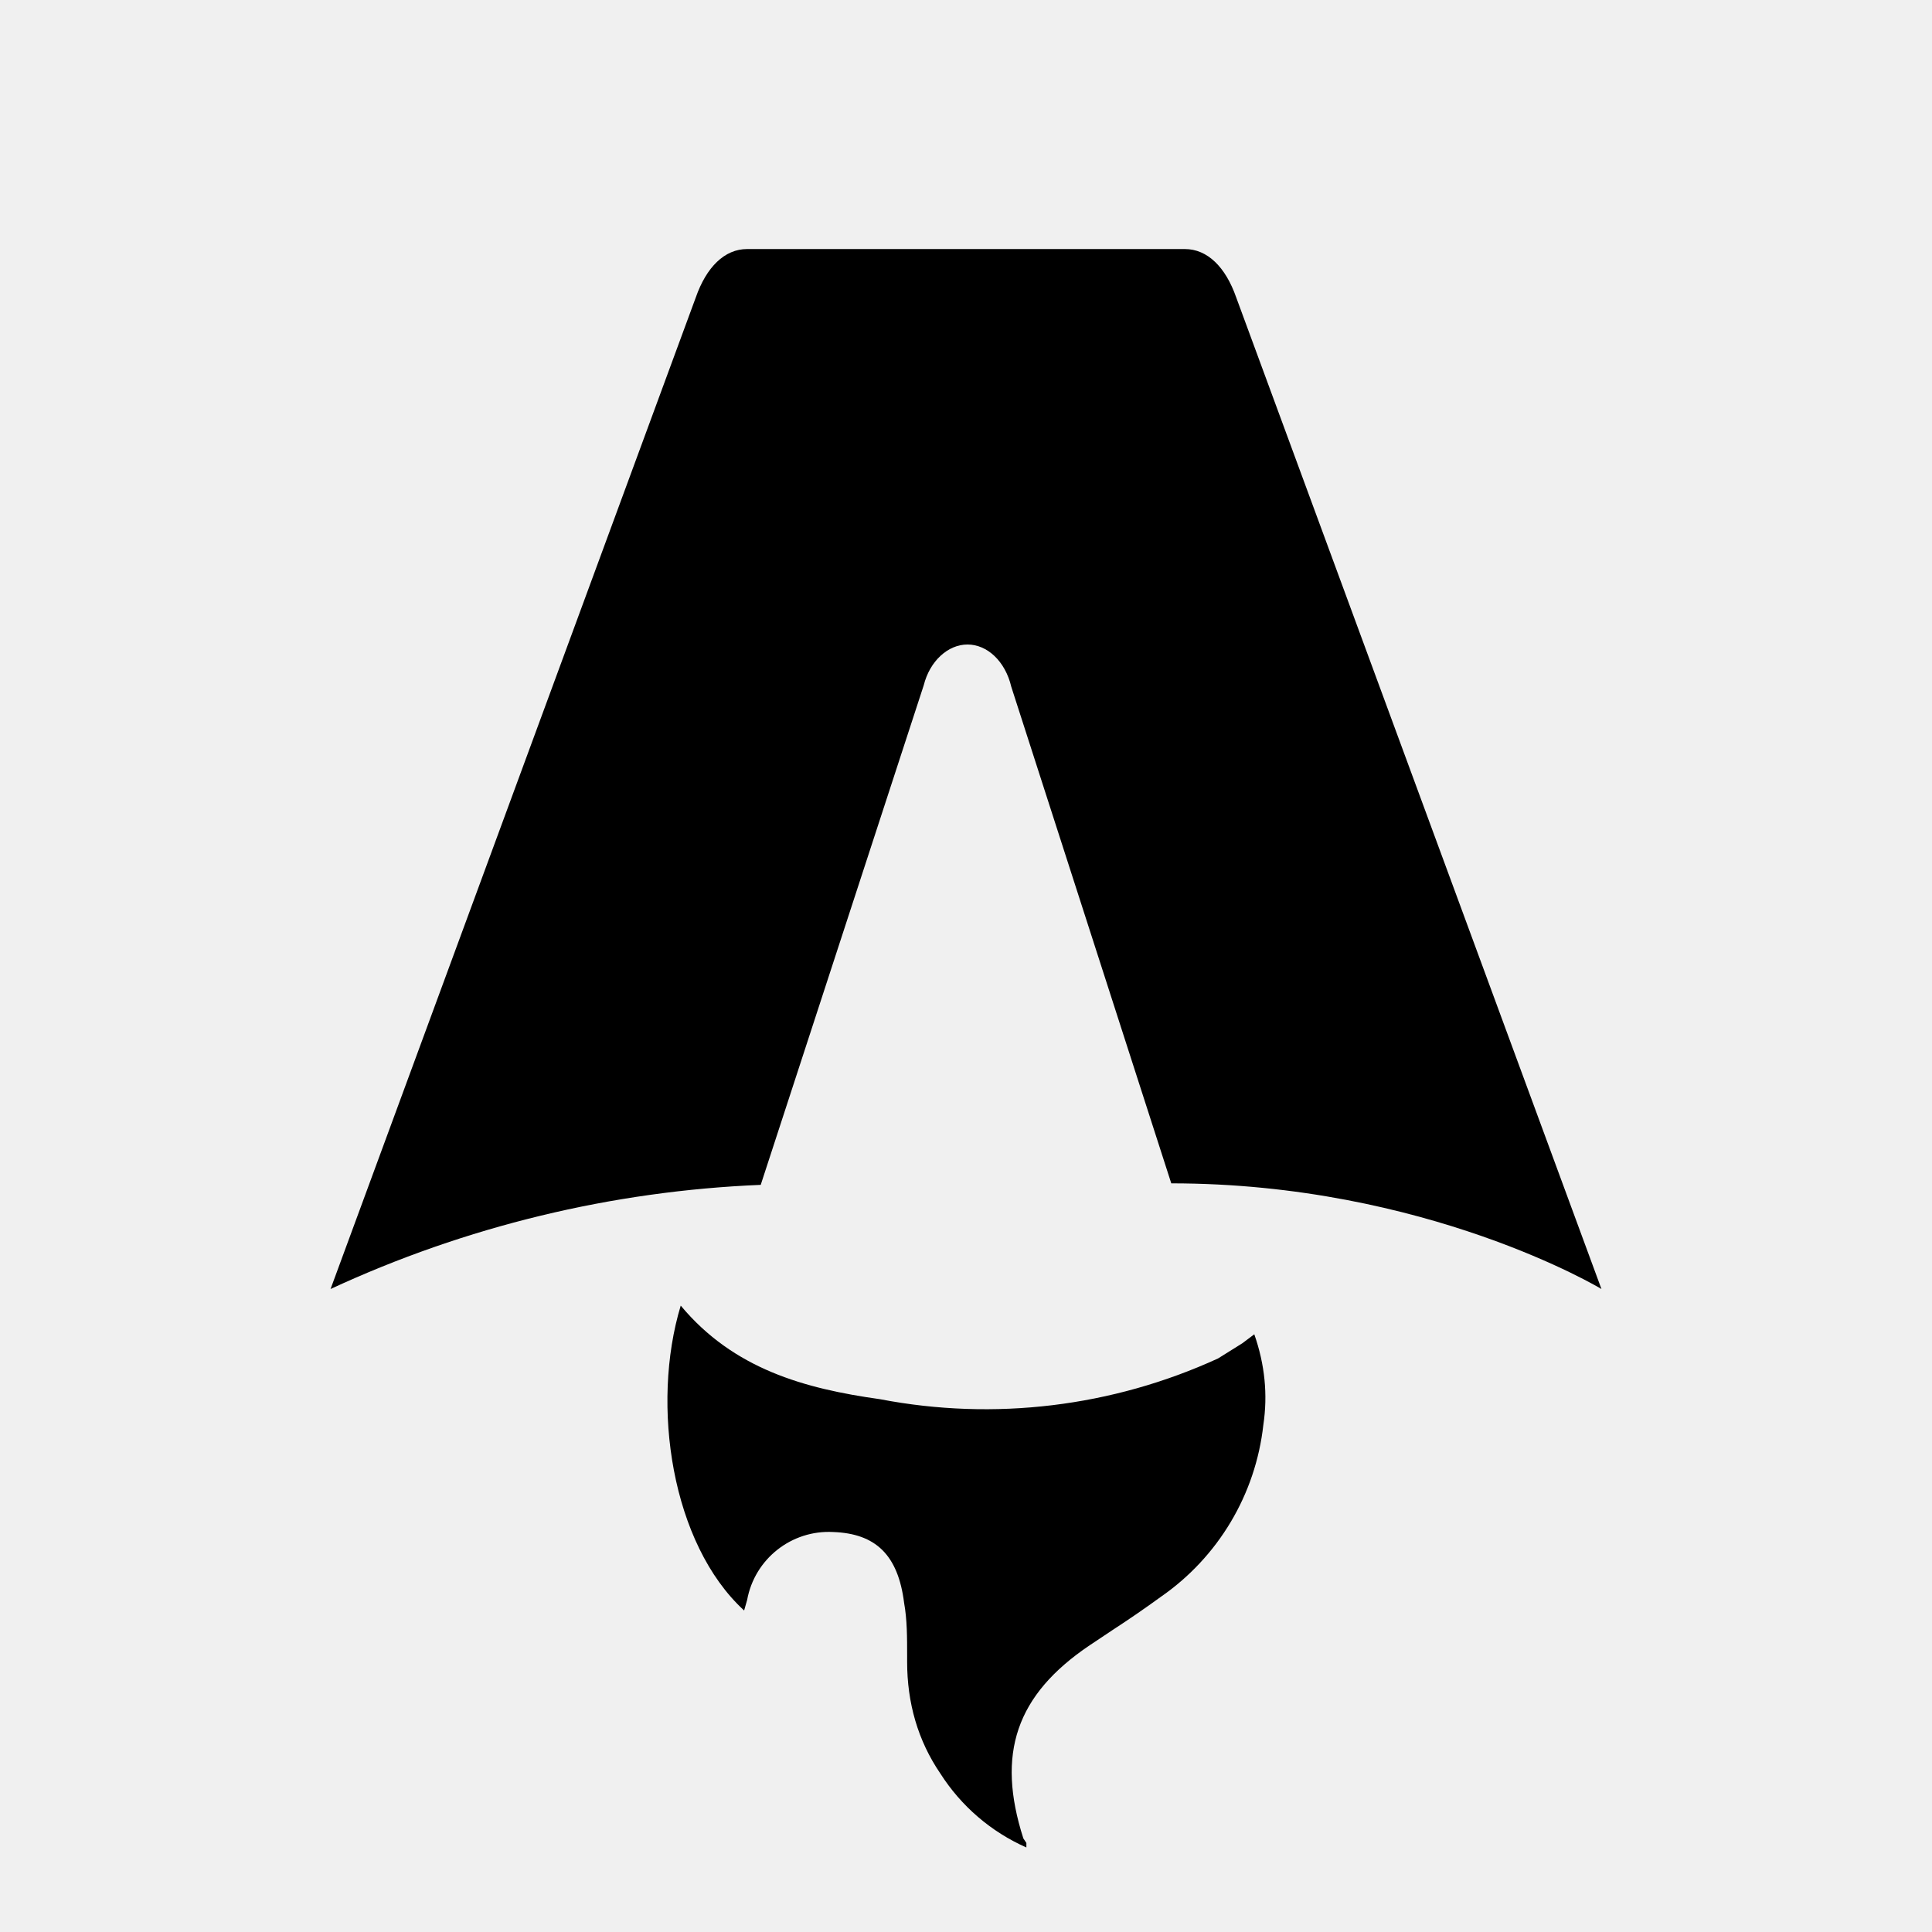
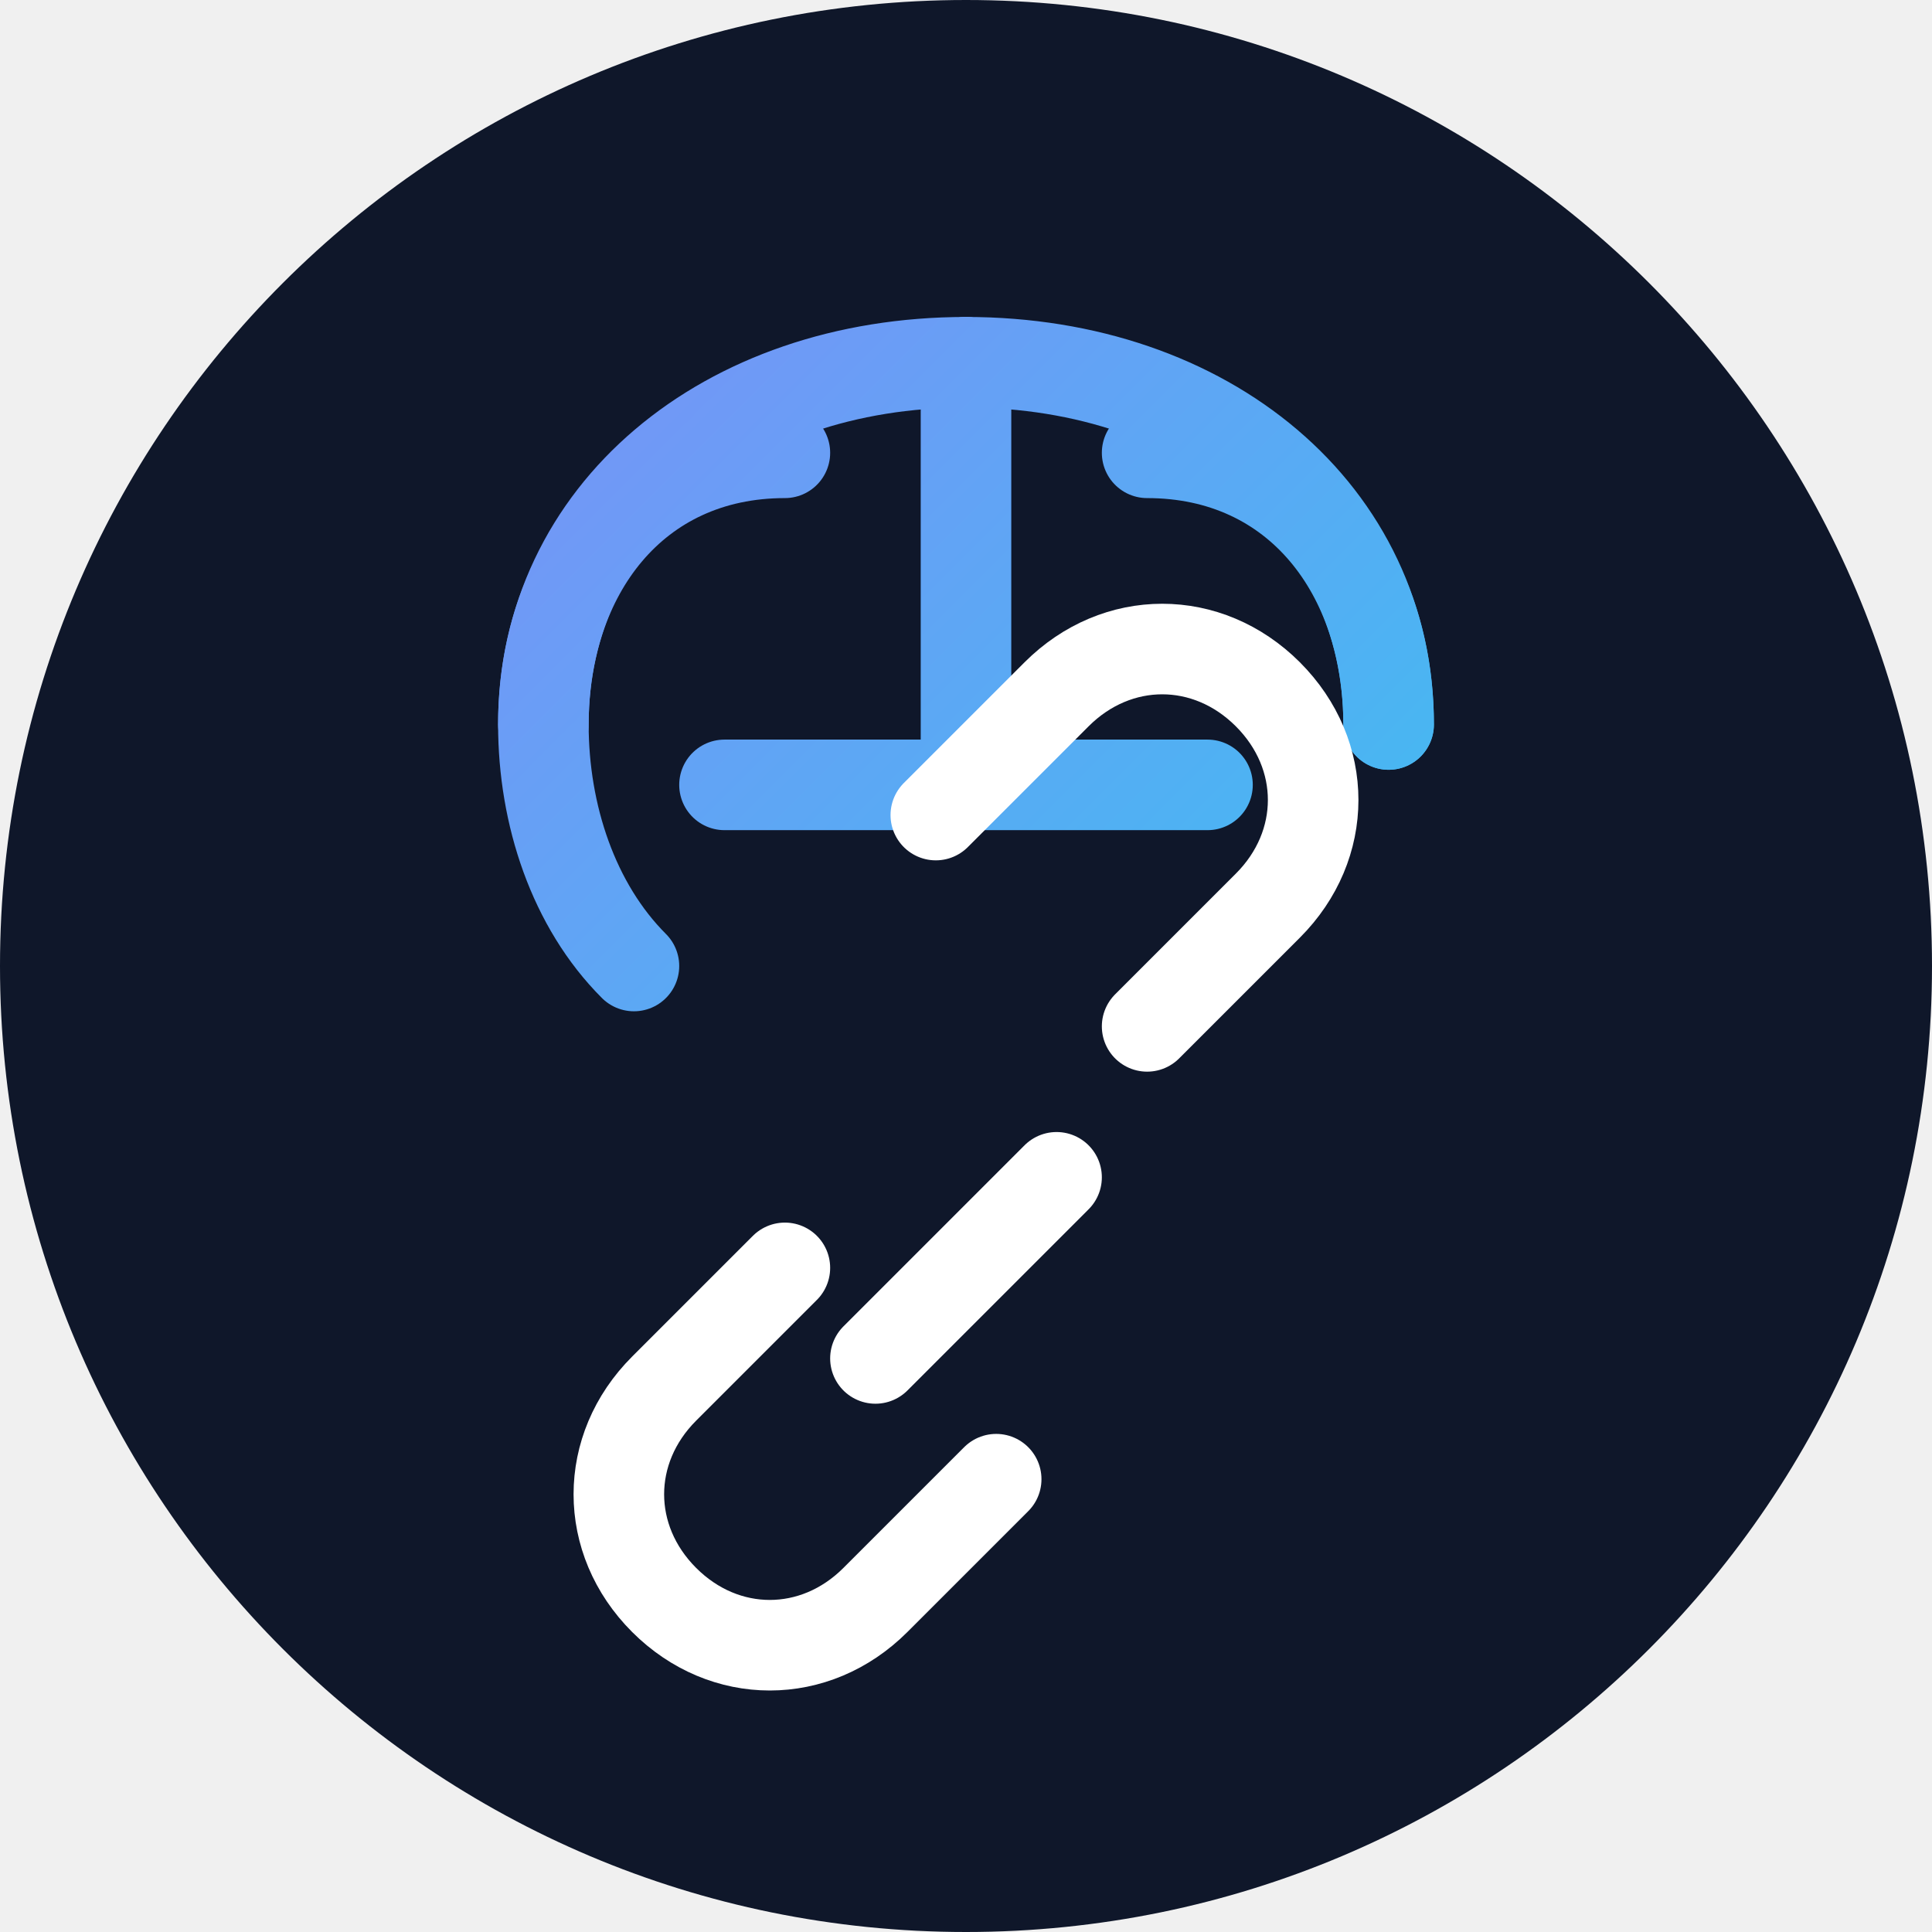
- <svg xmlns="http://www.w3.org/2000/svg" fill="none" viewBox="0 0 128 128">
-   <path d="M50.4 78.5a75.1 75.1 0 0 0-28.5 6.9l24.2-65.7c.7-2 1.9-3.2 3.4-3.2h29c1.5 0 2.7 1.2 3.4 3.2l24.2 65.7s-11.6-7-28.5-7L67 45.5c-.4-1.7-1.6-2.8-2.9-2.8-1.3 0-2.5 1.1-2.9 2.7L50.4 78.5Zm-1.1 28.2Zm-4.2-20.2c-2 6.6-.6 15.8 4.2 20.2a17.5 17.5 0 0 1 .2-.7 5.5 5.5 0 0 1 5.7-4.5c2.8.1 4.3 1.5 4.7 4.7.2 1.1.2 2.3.2 3.5v.4c0 2.7.7 5.2 2.2 7.4a13 13 0 0 0 5.7 4.9v-.3l-.2-.3c-1.8-5.6-.5-9.5 4.4-12.8l1.5-1a73 73 0 0 0 3.2-2.2 16 16 0 0 0 6.8-11.4c.3-2 .1-4-.6-6l-.8.6-1.6 1a37 37 0 0 1-22.4 2.7c-5-.7-9.7-2-13.2-6.2Z" />
-   <style>
-         path { fill: #000; }
-         @media (prefers-color-scheme: dark) {
-             path { fill: #FFF; }
-         }
-     </style>
+ <svg xmlns="http://www.w3.org/2000/svg" viewBox="0 0 64 64" fill="none">
+   <circle cx="32" cy="32" r="32" fill="#0F172A" />
+   <defs>
+     <linearGradient id="brain_gradient" x1="10" y1="10" x2="54" y2="54" gradientUnits="userSpaceOnUse">
+       <stop offset="0%" stop-color="#818CF8" />
+       <stop offset="100%" stop-color="#22D3EE" />
+     </linearGradient>
+   </defs>
+   <path d="M32 12C24 12 18 17 18 24C18 27 19 30 21 32" stroke="url(#brain_gradient)" stroke-width="3" stroke-linecap="round" stroke-linejoin="round" />
+   <path d="M46 24C46 17 40 12 32 12" stroke="url(#brain_gradient)" stroke-width="3" stroke-linecap="round" stroke-linejoin="round" />
+   <path d="M18 24C18 19 21 15 26 15" stroke="url(#brain_gradient)" stroke-width="3" stroke-linecap="round" stroke-linejoin="round" />
+   <path d="M38 15C43 15 46 19 46 24" stroke="url(#brain_gradient)" stroke-width="3" stroke-linecap="round" stroke-linejoin="round" />
+   <path d="M24 26H40" stroke="url(#brain_gradient)" stroke-width="3" stroke-linecap="round" stroke-linejoin="round" />
+   <path d="M32 12V26" stroke="url(#brain_gradient)" stroke-width="3" stroke-linecap="round" stroke-linejoin="round" />
+   <path d="M26 42L22 46C20 48 20 51 22 53C24 55 27 55 29 53L33 49" stroke="white" stroke-width="3" stroke-linecap="round" stroke-linejoin="round" />
+   <path d="M38 34L42 30C44 28 44 25 42 23C40 21 37 21 35 23L31 27" stroke="white" stroke-width="3" stroke-linecap="round" stroke-linejoin="round" />
+   <path d="M29 45L35 39" stroke="white" stroke-width="3" stroke-linecap="round" stroke-linejoin="round" />
</svg>
